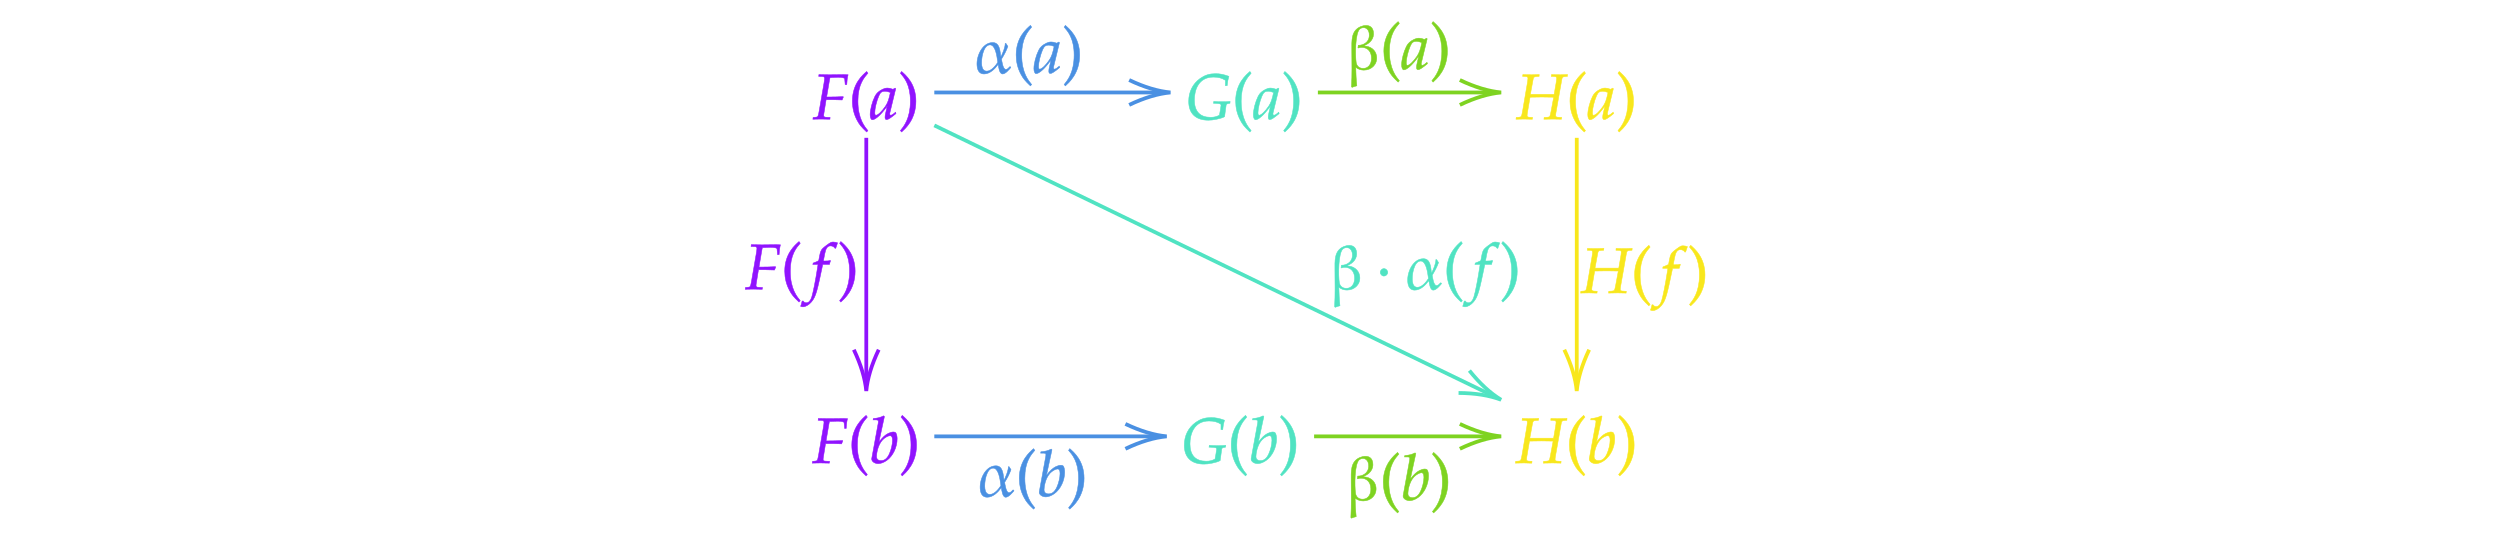
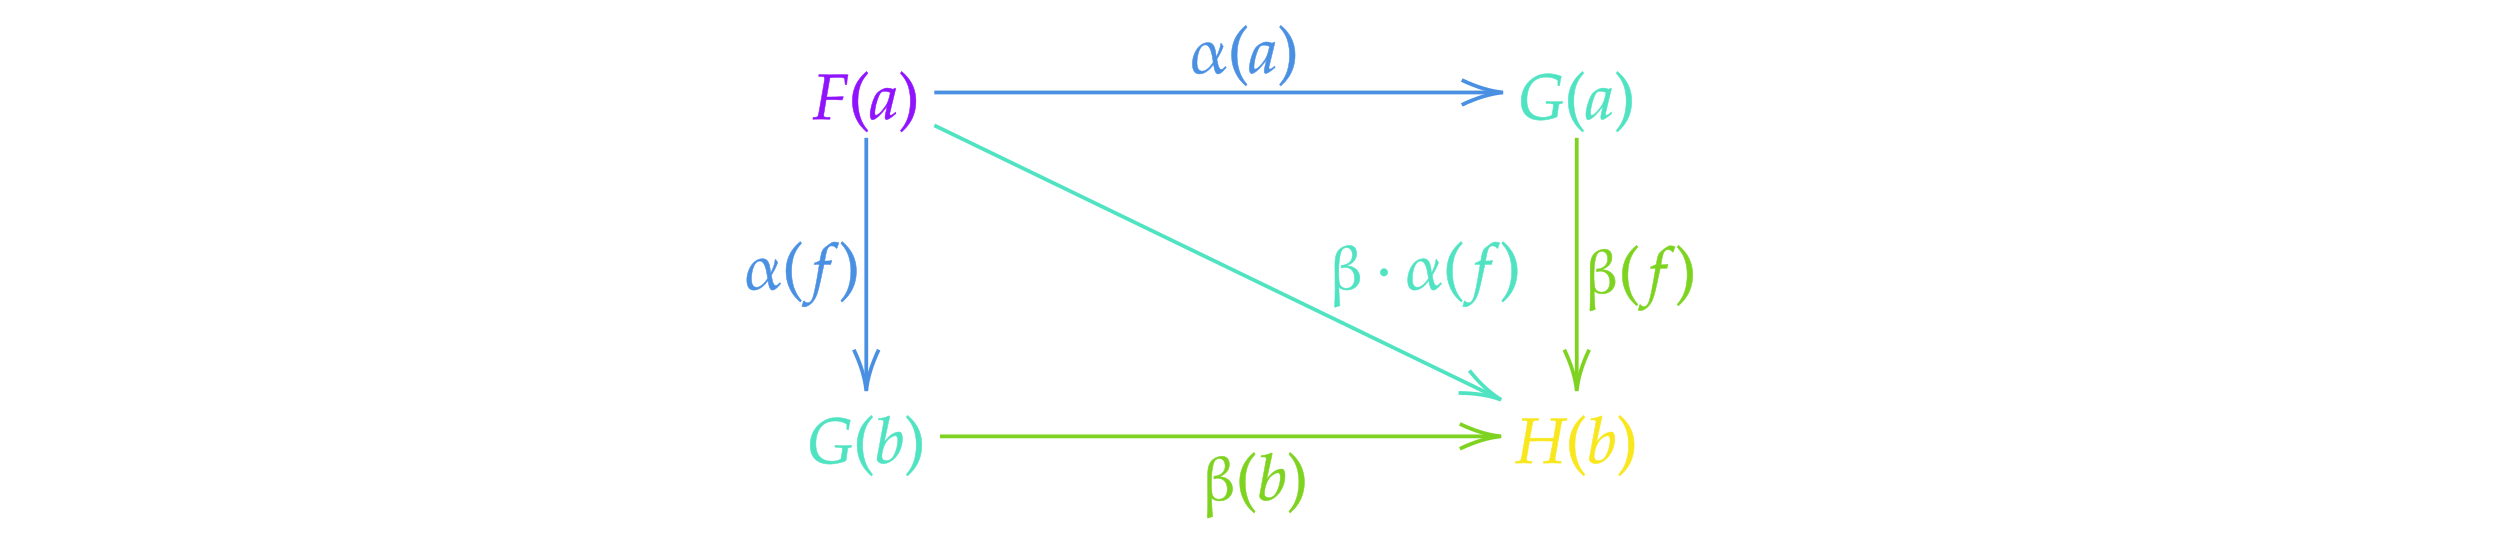
<svg xmlns="http://www.w3.org/2000/svg" x="0" y="0" width="661.533" height="141.8" style="         width:661.533px;         height:141.8px;         background: transparent;         fill: none; ">
  <svg class="role-diagram-draw-area">
    <g class="shapes-region" style="stroke: black; fill: none;">
      <g />
    </g>
    <g>
      <g class="connection-group">
        <g class="arrow-line">
-           <path class="connection real" stroke-dasharray="" d="  M229.23,36.47 L229.23,101.47" style="stroke: rgb(144, 19, 254); stroke-opacity: 1; stroke-width: 1px; fill: none; fill-opacity: 1;" />
-           <g stroke="rgb(144,19,254)" stroke-opacity="1" transform="matrix(-1.8369701987210297e-16,-1,1,-1.8369701987210297e-16,229.225,103.4667)" style="stroke: rgb(144, 19, 254); stroke-width: 1px;">
-             <path d=" M10.93,-3.29 Q4.96,-0.45 0,0 Q4.96,0.45 10.93,3.29" />
-           </g>
-         </g>
-       </g>
-       <g class="connection-group">
-         <g class="arrow-line">
-           <path class="connection real" stroke-dasharray="" d="  M247.23,24.47 L307.73,24.47" style="stroke: rgb(74, 144, 226); stroke-opacity: 1; stroke-width: 1px; fill: none; fill-opacity: 1;" />
-           <g stroke="rgb(74,144,226)" stroke-opacity="1" transform="matrix(-1,1.2246467991473532e-16,-1.2246467991473532e-16,-1,309.725,24.46666)" style="stroke: rgb(74, 144, 226); stroke-width: 1px;">
-             <path d=" M10.93,-3.29 Q4.96,-0.45 0,0 Q4.96,0.45 10.93,3.29" />
-           </g>
-         </g>
-       </g>
-       <g class="connection-group">
-         <g class="arrow-line">
-           <path class="connection real" stroke-dasharray="" d="  M247.23,115.47 L306.73,115.47" style="stroke: rgb(74, 144, 226); stroke-opacity: 1; stroke-width: 1px; fill: none; fill-opacity: 1;" />
-           <g stroke="rgb(74,144,226)" stroke-opacity="1" transform="matrix(-1,1.2246467991473532e-16,-1.2246467991473532e-16,-1,308.725,115.4667)" style="stroke: rgb(74, 144, 226); stroke-width: 1px;">
-             <path d=" M10.93,-3.29 Q4.96,-0.45 0,0 Q4.96,0.45 10.93,3.29" />
-           </g>
-         </g>
-       </g>
-       <g class="connection-group">
-         <g class="arrow-line">
-           <path class="connection real" stroke-dasharray="" d="  M417.23,36.47 L417.23,101.47" style="stroke: rgb(248, 231, 28); stroke-opacity: 1; stroke-width: 1px; fill: none; fill-opacity: 1;" />
-           <g stroke="rgb(248,231,28)" stroke-opacity="1" transform="matrix(-1.8369701987210297e-16,-1,1,-1.8369701987210297e-16,417.225,103.4667)" style="stroke: rgb(248, 231, 28); stroke-width: 1px;">
-             <path d=" M10.93,-3.29 Q4.96,-0.45 0,0 Q4.96,0.45 10.93,3.29" />
-           </g>
-         </g>
-       </g>
-       <g class="connection-group">
-         <g class="arrow-line">
-           <path class="connection real" stroke-dasharray="" d="  M348.73,24.47 L395.23,24.47" style="stroke: rgb(126, 211, 33); stroke-opacity: 1; stroke-width: 1px; fill: none; fill-opacity: 1;" />
-           <g stroke="rgb(126,211,33)" stroke-opacity="1" transform="matrix(-1,1.2246467991473532e-16,-1.2246467991473532e-16,-1,397.225,24.46666)" style="stroke: rgb(126, 211, 33); stroke-width: 1px;">
-             <path d=" M10.93,-3.29 Q4.96,-0.45 0,0 Q4.96,0.45 10.93,3.29" />
-           </g>
-         </g>
-       </g>
-       <g class="connection-group">
-         <g class="arrow-line">
-           <path class="connection real" stroke-dasharray="" d="  M347.73,115.47 L395.23,115.47" style="stroke: rgb(126, 211, 33); stroke-opacity: 1; stroke-width: 1px; fill: none; fill-opacity: 1;" />
+           <path class="connection real" stroke-dasharray="" d="  M247.23,24.47 L395.73,24.47" style="stroke: rgb(74, 144, 226); stroke-opacity: 1; stroke-width: 1px; fill: none; fill-opacity: 1;" />
+           <g stroke="rgb(74,144,226)" stroke-opacity="1" transform="matrix(-1,1.2246467991473532e-16,-1.2246467991473532e-16,-1,397.725,24.46666)" style="stroke: rgb(74, 144, 226); stroke-width: 1px;">
+             <path d=" M10.93,-3.29 Q4.96,-0.45 0,0 Q4.96,0.45 10.93,3.29" />
+           </g>
+         </g>
+       </g>
+       <g class="connection-group">
+         <g class="arrow-line">
+           <path class="connection real" stroke-dasharray="" d="  M248.73,115.47 L395.23,115.47" style="stroke: rgb(126, 211, 33); stroke-opacity: 1; stroke-width: 1px; fill: none; fill-opacity: 1;" />
          <g stroke="rgb(126,211,33)" stroke-opacity="1" transform="matrix(-1,1.2246467991473532e-16,-1.2246467991473532e-16,-1,397.225,115.4667)" style="stroke: rgb(126, 211, 33); stroke-width: 1px;">
            <path d=" M10.93,-3.29 Q4.96,-0.45 0,0 Q4.96,0.45 10.93,3.29" />
          </g>
        </g>
      </g>
      <g class="connection-group">
        <g class="arrow-line">
          <path class="connection real" stroke-dasharray="" d="  M247.23,33.18 L395.42,104.91" style="stroke: rgb(80, 227, 194); stroke-opacity: 1; stroke-width: 1px; fill: none; fill-opacity: 1;" />
          <g stroke="rgb(80,227,194)" stroke-opacity="1" transform="matrix(-0.9000908,-0.4357024,0.4357024,-0.9000908,397.225,105.7858)" style="stroke: rgb(80, 227, 194); stroke-width: 1px;">
+             <path d=" M10.93,-3.29 Q4.96,-0.45 0,0 Q4.96,0.45 10.93,3.29" />
+           </g>
+         </g>
+       </g>
+       <g class="connection-group">
+         <g class="arrow-line">
+           <path class="connection real" stroke-dasharray="" d="  M229.23,36.47 L229.23,101.47" style="stroke: rgb(74, 144, 226); stroke-width: 1px; fill: none; fill-opacity: 1; stroke-opacity: 1;" />
+           <g stroke="rgb(74,144,226)" transform="matrix(-1.8369701987210297e-16,-1,1,-1.8369701987210297e-16,229.225,103.4667)" style="stroke: rgb(74, 144, 226); stroke-width: 1px;" stroke-opacity="1">
+             <path d=" M10.93,-3.29 Q4.96,-0.45 0,0 Q4.96,0.45 10.93,3.29" />
+           </g>
+         </g>
+       </g>
+       <g class="connection-group">
+         <g class="arrow-line">
+           <path class="connection real" stroke-dasharray="" d="  M417.23,36.47 L417.23,101.47" style="stroke: rgb(126, 211, 33); stroke-width: 1px; fill: none; fill-opacity: 1; stroke-opacity: 1;" />
+           <g stroke="rgb(126,211,33)" transform="matrix(-1.8369701987210297e-16,-1,1,-1.8369701987210297e-16,417.225,103.4667)" style="stroke: rgb(126, 211, 33); stroke-width: 1px;" stroke-opacity="1">
            <path d=" M10.93,-3.29 Q4.96,-0.45 0,0 Q4.96,0.45 10.93,3.29" />
          </g>
        </g>
      </g>
    </g>
    <g />
    <g />
  </svg>
  <svg width="660" height="140.267" style="width:660px;height:140.267px;font-family:Asana-Math, Asana;background:transparent;">
    <g>
      <g>
        <g>
-           <g transform="matrix(1,0,0,1,258.6,131.3)">
-             <path transform="matrix(0.017,0,0,-0.017,0,0)" d="M562 97L555 97C539 79 520 55 493 55C448 55 432 184 426 216C465 278 500 343 525 413C516 428 506 444 495 459L484 459C482 391 447 315 421 257L414 260C403 337 401 473 289 473C121 473 24 243 48 93C57 33 86 -16 154 -16C246 -16 324 64 372 131L375 128C381 95 392 -16 443 -16C489 -16 545 54 571 84C570 91 567 94 562 97ZM368 164C334 113 268 28 197 28C144 28 126 70 119 115C105 202 138 437 247 437C334 437 355 252 364 192Z" stroke="rgb(74,144,226)" stroke-opacity="1" stroke-width="8" fill="rgb(74,144,226)" fill-opacity="1" />
-           </g>
-         </g>
-         <g>
-           <g transform="matrix(1,0,0,1,268.7,131.0667)">
-             <path transform="matrix(0.017,0,0,-0.017,0,0)" d="M146 266C146 526 243 632 301 700L282 726C225 675 60 542 60 266C60 159 85 58 133 -32C168 -99 200 -138 282 -215L301 -194C255 -137 146 -15 146 266Z" stroke="rgb(74,144,226)" stroke-opacity="1" stroke-width="8" fill="rgb(74,144,226)" fill-opacity="1" />
-           </g>
-         </g>
-         <g>
-           <g transform="matrix(1,0,0,1,274.3666,131.3)">
-             <path transform="matrix(0.017,0,0,-0.017,0,0)" d="M235 722L223 733C171 707 135 698 63 691L59 670L107 670C131 670 141 663 141 646C141 639 140 628 139 622L38 71C37 68 37 64 37 61C37 22 85 -11 140 -11C177 -11 228 8 271 39C367 107 433 244 433 376C433 414 424 453 412 468C405 477 392 482 377 482C353 482 323 474 295 460C244 433 211 403 149 324ZM322 424C348 424 361 401 361 352C361 288 340 202 310 137C277 68 237 36 183 36C137 36 112 59 112 101C112 135 127 276 208 361C241 395 293 424 322 424Z" stroke="rgb(74,144,226)" stroke-opacity="1" stroke-width="8" fill="rgb(74,144,226)" fill-opacity="1" />
-           </g>
-         </g>
-         <g>
-           <g transform="matrix(1,0,0,1,282.2167,131.0667)">
-             <path transform="matrix(0.017,0,0,-0.017,0,0)" d="M51 726L32 700C87 636 187 526 187 266C187 -10 83 -131 32 -194L51 -215C104 -165 273 -23 273 265C273 542 108 675 51 726Z" stroke="rgb(74,144,226)" stroke-opacity="1" stroke-width="8" fill="rgb(74,144,226)" fill-opacity="1" />
-           </g>
-         </g>
-       </g>
-     </g>
-     <g>
-       <g>
-         <g>
          <g transform="matrix(1,0,0,1,215.1,31.5)">
            <path transform="matrix(0.017,0,0,-0.017,0,0)" d="M286 646L392 650C454 650 494 641 495 626L503 537L527 537C530 600 537 651 548 689C526 691 498 692 481 692L440 691L275 689L246 689C221 689 181 690 143 691L94 692L91 664L147 662C171 661 182 652 182 635C182 621 178 589 173 559L98 125C81 33 81 32 40 28L4 25L0 -3L34 -2C74 -1 106 0 127 0C145 0 174 -1 213 -2L265 -3L268 25L204 28C177 29 168 37 168 57C168 63 169 74 170 78L206 301L323 301C350 301 381 300 429 298L455 297L474 342L470 349C389 345 329 343 251 343L214 343L260 614C263 630 264 635 269 646Z" stroke="rgb(144,19,254)" stroke-opacity="1" stroke-width="8" fill="rgb(144,19,254)" fill-opacity="1" />
          </g>
        </g>
        <g>
          <g transform="matrix(1,0,0,1,224.5333,31.26666)">
            <path transform="matrix(0.017,0,0,-0.017,0,0)" d="M146 266C146 526 243 632 301 700L282 726C225 675 60 542 60 266C60 159 85 58 133 -32C168 -99 200 -138 282 -215L301 -194C255 -137 146 -15 146 266Z" stroke="rgb(144,19,254)" stroke-opacity="1" stroke-width="8" fill="rgb(144,19,254)" fill-opacity="1" />
          </g>
        </g>
        <g>
          <g transform="matrix(1,0,0,1,230.1833,31.5)">
            <path transform="matrix(0.017,0,0,-0.017,0,0)" d="M271 204L242 77C238 60 236 42 236 26C236 4 245 -9 260 -9C283 -9 324 17 406 85L399 106C375 86 346 59 324 59C315 59 309 68 309 82C309 87 309 90 310 93L402 472L392 481L359 463C318 478 301 482 274 482C246 482 226 477 199 464C137 433 104 403 79 354C35 265 4 145 4 67C4 23 19 -11 38 -11C75 -11 155 41 271 204ZM319 414C297 305 278 253 244 201C187 117 126 59 94 59C82 59 76 72 76 99C76 163 104 280 139 360C163 415 186 433 234 433C257 433 275 429 319 414Z" stroke="rgb(144,19,254)" stroke-opacity="1" stroke-width="8" fill="rgb(144,19,254)" fill-opacity="1" />
          </g>
        </g>
        <g>
          <g transform="matrix(1,0,0,1,237.7167,31.26666)">
            <path transform="matrix(0.017,0,0,-0.017,0,0)" d="M51 726L32 700C87 636 187 526 187 266C187 -10 83 -131 32 -194L51 -215C104 -165 273 -23 273 265C273 542 108 675 51 726Z" stroke="rgb(144,19,254)" stroke-opacity="1" stroke-width="8" fill="rgb(144,19,254)" fill-opacity="1" />
          </g>
        </g>
      </g>
    </g>
    <g>
      <g>
        <g>
-           <g transform="matrix(1,0,0,1,214.95,122.5)">
-             <path transform="matrix(0.017,0,0,-0.017,0,0)" d="M286 646L392 650C454 650 494 641 495 626L503 537L527 537C530 600 537 651 548 689C526 691 498 692 481 692L440 691L275 689L246 689C221 689 181 690 143 691L94 692L91 664L147 662C171 661 182 652 182 635C182 621 178 589 173 559L98 125C81 33 81 32 40 28L4 25L0 -3L34 -2C74 -1 106 0 127 0C145 0 174 -1 213 -2L265 -3L268 25L204 28C177 29 168 37 168 57C168 63 169 74 170 78L206 301L323 301C350 301 381 300 429 298L455 297L474 342L470 349C389 345 329 343 251 343L214 343L260 614C263 630 264 635 269 646Z" stroke="rgb(144,19,254)" stroke-opacity="1" stroke-width="8" fill="rgb(144,19,254)" fill-opacity="1" />
-           </g>
-         </g>
-         <g>
-           <g transform="matrix(1,0,0,1,224.3834,122.2667)">
-             <path transform="matrix(0.017,0,0,-0.017,0,0)" d="M146 266C146 526 243 632 301 700L282 726C225 675 60 542 60 266C60 159 85 58 133 -32C168 -99 200 -138 282 -215L301 -194C255 -137 146 -15 146 266Z" stroke="rgb(144,19,254)" stroke-opacity="1" stroke-width="8" fill="rgb(144,19,254)" fill-opacity="1" />
-           </g>
-         </g>
-         <g>
-           <g transform="matrix(1,0,0,1,230.0333,122.5)">
-             <path transform="matrix(0.017,0,0,-0.017,0,0)" d="M235 722L223 733C171 707 135 698 63 691L59 670L107 670C131 670 141 663 141 646C141 639 140 628 139 622L38 71C37 68 37 64 37 61C37 22 85 -11 140 -11C177 -11 228 8 271 39C367 107 433 244 433 376C433 414 424 453 412 468C405 477 392 482 377 482C353 482 323 474 295 460C244 433 211 403 149 324ZM322 424C348 424 361 401 361 352C361 288 340 202 310 137C277 68 237 36 183 36C137 36 112 59 112 101C112 135 127 276 208 361C241 395 293 424 322 424Z" stroke="rgb(144,19,254)" stroke-opacity="1" stroke-width="8" fill="rgb(144,19,254)" fill-opacity="1" />
-           </g>
-         </g>
-         <g>
-           <g transform="matrix(1,0,0,1,237.8834,122.2667)">
-             <path transform="matrix(0.017,0,0,-0.017,0,0)" d="M51 726L32 700C87 636 187 526 187 266C187 -10 83 -131 32 -194L51 -215C104 -165 273 -23 273 265C273 542 108 675 51 726Z" stroke="rgb(144,19,254)" stroke-opacity="1" stroke-width="8" fill="rgb(144,19,254)" fill-opacity="1" />
-           </g>
-         </g>
-       </g>
-     </g>
-     <g>
-       <g>
-         <g>
-           <g transform="matrix(1,0,0,1,197.2,76.5)">
-             <path transform="matrix(0.017,0,0,-0.017,0,0)" d="M286 646L392 650C454 650 494 641 495 626L503 537L527 537C530 600 537 651 548 689C526 691 498 692 481 692L440 691L275 689L246 689C221 689 181 690 143 691L94 692L91 664L147 662C171 661 182 652 182 635C182 621 178 589 173 559L98 125C81 33 81 32 40 28L4 25L0 -3L34 -2C74 -1 106 0 127 0C145 0 174 -1 213 -2L265 -3L268 25L204 28C177 29 168 37 168 57C168 63 169 74 170 78L206 301L323 301C350 301 381 300 429 298L455 297L474 342L470 349C389 345 329 343 251 343L214 343L260 614C263 630 264 635 269 646Z" stroke="rgb(144,19,254)" stroke-opacity="1" stroke-width="8" fill="rgb(144,19,254)" fill-opacity="1" />
-           </g>
-         </g>
-         <g>
-           <g transform="matrix(1,0,0,1,206.6334,76.26666)">
-             <path transform="matrix(0.017,0,0,-0.017,0,0)" d="M146 266C146 526 243 632 301 700L282 726C225 675 60 542 60 266C60 159 85 58 133 -32C168 -99 200 -138 282 -215L301 -194C255 -137 146 -15 146 266Z" stroke="rgb(144,19,254)" stroke-opacity="1" stroke-width="8" fill="rgb(144,19,254)" fill-opacity="1" />
-           </g>
-         </g>
-         <g>
-           <g transform="matrix(1,0,0,1,212.2833,76.5)">
-             <path transform="matrix(0.017,0,0,-0.017,0,0)" d="M345 437L329 437L350 549C366 635 394 673 440 673C470 673 497 658 512 634L522 638C527 654 537 685 545 705L550 720C534 727 503 733 480 733C469 733 453 730 445 726C421 715 339 654 316 630C294 608 282 578 271 521L256 442C215 422 195 414 170 405L165 383L246 383L237 327C207 132 170 -54 148 -123C130 -182 100 -213 64 -213C41 -213 30 -206 12 -184L-2 -188C-6 -211 -20 -259 -25 -268C-16 -273 -1 -276 10 -276C51 -276 105 -245 144 -198C215 -114 235 -18 319 383L423 383C427 402 434 425 440 439L436 446C407 439 408 437 345 437Z" stroke="rgb(144,19,254)" stroke-opacity="1" stroke-width="8" fill="rgb(144,19,254)" fill-opacity="1" />
-           </g>
-         </g>
-         <g>
-           <g transform="matrix(1,0,0,1,221.6334,76.26666)">
-             <path transform="matrix(0.017,0,0,-0.017,0,0)" d="M51 726L32 700C87 636 187 526 187 266C187 -10 83 -131 32 -194L51 -215C104 -165 273 -23 273 265C273 542 108 675 51 726Z" stroke="rgb(144,19,254)" stroke-opacity="1" stroke-width="8" fill="rgb(144,19,254)" fill-opacity="1" />
-           </g>
-         </g>
-       </g>
-     </g>
-     <g>
-       <g>
-         <g>
-           <g transform="matrix(1,0,0,1,313.7,31.5)">
+           <g transform="matrix(1,0,0,1,401.6833,31.5)">
            <path transform="matrix(0.017,0,0,-0.017,0,0)" d="M434 653C511 653 565 639 621 603L621 519L648 519C653 576 661 619 675 665C592 695 535 706 466 706C374 706 301 683 229 632C112 548 50 424 50 274C50 87 159 -18 355 -18C412 -21 559 6 608 37C628 193 632 216 633 219C635 228 647 238 660 240L692 246L694 274C655 270 620 269 569 269C518 269 482 270 440 274L435 246L469 244C544 240 553 236 553 212C553 197 533 84 528 60C483 36 444 27 390 27C224 27 138 120 138 297C138 443 197 653 434 653Z" stroke="rgb(80,227,194)" stroke-opacity="1" stroke-width="8" fill="rgb(80,227,194)" fill-opacity="1" />
          </g>
        </g>
        <g>
-           <g transform="matrix(1,0,0,1,325.95,31.26666)">
+           <g transform="matrix(1,0,0,1,413.95,31.26666)">
            <path transform="matrix(0.017,0,0,-0.017,0,0)" d="M146 266C146 526 243 632 301 700L282 726C225 675 60 542 60 266C60 159 85 58 133 -32C168 -99 200 -138 282 -215L301 -194C255 -137 146 -15 146 266Z" stroke="rgb(80,227,194)" stroke-opacity="1" stroke-width="8" fill="rgb(80,227,194)" fill-opacity="1" />
          </g>
        </g>
        <g>
-           <g transform="matrix(1,0,0,1,331.5833,31.5)">
+           <g transform="matrix(1,0,0,1,419.5833,31.5)">
            <path transform="matrix(0.017,0,0,-0.017,0,0)" d="M271 204L242 77C238 60 236 42 236 26C236 4 245 -9 260 -9C283 -9 324 17 406 85L399 106C375 86 346 59 324 59C315 59 309 68 309 82C309 87 309 90 310 93L402 472L392 481L359 463C318 478 301 482 274 482C246 482 226 477 199 464C137 433 104 403 79 354C35 265 4 145 4 67C4 23 19 -11 38 -11C75 -11 155 41 271 204ZM319 414C297 305 278 253 244 201C187 117 126 59 94 59C82 59 76 72 76 99C76 163 104 280 139 360C163 415 186 433 234 433C257 433 275 429 319 414Z" stroke="rgb(80,227,194)" stroke-opacity="1" stroke-width="8" fill="rgb(80,227,194)" fill-opacity="1" />
          </g>
        </g>
        <g>
-           <g transform="matrix(1,0,0,1,339.1334,31.26666)">
+           <g transform="matrix(1,0,0,1,427.1334,31.26666)">
            <path transform="matrix(0.017,0,0,-0.017,0,0)" d="M51 726L32 700C87 636 187 526 187 266C187 -10 83 -131 32 -194L51 -215C104 -165 273 -23 273 265C273 542 108 675 51 726Z" stroke="rgb(80,227,194)" stroke-opacity="1" stroke-width="8" fill="rgb(80,227,194)" fill-opacity="1" />
          </g>
        </g>
      </g>
    </g>
    <g>
      <g>
        <g>
-           <g transform="matrix(1,0,0,1,312.5333,122.5)">
+           <g transform="matrix(1,0,0,1,213.5333,122.5)">
            <path transform="matrix(0.017,0,0,-0.017,0,0)" d="M434 653C511 653 565 639 621 603L621 519L648 519C653 576 661 619 675 665C592 695 535 706 466 706C374 706 301 683 229 632C112 548 50 424 50 274C50 87 159 -18 355 -18C412 -21 559 6 608 37C628 193 632 216 633 219C635 228 647 238 660 240L692 246L694 274C655 270 620 269 569 269C518 269 482 270 440 274L435 246L469 244C544 240 553 236 553 212C553 197 533 84 528 60C483 36 444 27 390 27C224 27 138 120 138 297C138 443 197 653 434 653Z" stroke="rgb(80,227,194)" stroke-opacity="1" stroke-width="8" fill="rgb(80,227,194)" fill-opacity="1" />
          </g>
        </g>
        <g>
-           <g transform="matrix(1,0,0,1,324.7833,122.2667)">
+           <g transform="matrix(1,0,0,1,225.7833,122.2667)">
            <path transform="matrix(0.017,0,0,-0.017,0,0)" d="M146 266C146 526 243 632 301 700L282 726C225 675 60 542 60 266C60 159 85 58 133 -32C168 -99 200 -138 282 -215L301 -194C255 -137 146 -15 146 266Z" stroke="rgb(80,227,194)" stroke-opacity="1" stroke-width="8" fill="rgb(80,227,194)" fill-opacity="1" />
          </g>
        </g>
        <g>
-           <g transform="matrix(1,0,0,1,330.4333,122.5)">
+           <g transform="matrix(1,0,0,1,231.4333,122.5)">
            <path transform="matrix(0.017,0,0,-0.017,0,0)" d="M235 722L223 733C171 707 135 698 63 691L59 670L107 670C131 670 141 663 141 646C141 639 140 628 139 622L38 71C37 68 37 64 37 61C37 22 85 -11 140 -11C177 -11 228 8 271 39C367 107 433 244 433 376C433 414 424 453 412 468C405 477 392 482 377 482C353 482 323 474 295 460C244 433 211 403 149 324ZM322 424C348 424 361 401 361 352C361 288 340 202 310 137C277 68 237 36 183 36C137 36 112 59 112 101C112 135 127 276 208 361C241 395 293 424 322 424Z" stroke="rgb(80,227,194)" stroke-opacity="1" stroke-width="8" fill="rgb(80,227,194)" fill-opacity="1" />
          </g>
        </g>
        <g>
-           <g transform="matrix(1,0,0,1,338.2833,122.2667)">
+           <g transform="matrix(1,0,0,1,239.2833,122.2667)">
            <path transform="matrix(0.017,0,0,-0.017,0,0)" d="M51 726L32 700C87 636 187 526 187 266C187 -10 83 -131 32 -194L51 -215C104 -165 273 -23 273 265C273 542 108 675 51 726Z" stroke="rgb(80,227,194)" stroke-opacity="1" stroke-width="8" fill="rgb(80,227,194)" fill-opacity="1" />
          </g>
        </g>
      </g>
    </g>
    <g>
      <g>
        <g>
-           <g transform="matrix(1,0,0,1,257.7667,19.30002)">
+           <g transform="matrix(1,0,0,1,314.7667,19.29999)">
            <path transform="matrix(0.017,0,0,-0.017,0,0)" d="M562 97L555 97C539 79 520 55 493 55C448 55 432 184 426 216C465 278 500 343 525 413C516 428 506 444 495 459L484 459C482 391 447 315 421 257L414 260C403 337 401 473 289 473C121 473 24 243 48 93C57 33 86 -16 154 -16C246 -16 324 64 372 131L375 128C381 95 392 -16 443 -16C489 -16 545 54 571 84C570 91 567 94 562 97ZM368 164C334 113 268 28 197 28C144 28 126 70 119 115C105 202 138 437 247 437C334 437 355 252 364 192Z" stroke="rgb(74,144,226)" stroke-opacity="1" stroke-width="8" fill="rgb(74,144,226)" fill-opacity="1" />
          </g>
        </g>
        <g>
-           <g transform="matrix(1,0,0,1,267.8666,19.06668)">
+           <g transform="matrix(1,0,0,1,324.8666,19.06665)">
            <path transform="matrix(0.017,0,0,-0.017,0,0)" d="M146 266C146 526 243 632 301 700L282 726C225 675 60 542 60 266C60 159 85 58 133 -32C168 -99 200 -138 282 -215L301 -194C255 -137 146 -15 146 266Z" stroke="rgb(74,144,226)" stroke-opacity="1" stroke-width="8" fill="rgb(74,144,226)" fill-opacity="1" />
          </g>
        </g>
        <g>
-           <g transform="matrix(1,0,0,1,273.5167,19.30002)">
+           <g transform="matrix(1,0,0,1,330.5167,19.29999)">
            <path transform="matrix(0.017,0,0,-0.017,0,0)" d="M271 204L242 77C238 60 236 42 236 26C236 4 245 -9 260 -9C283 -9 324 17 406 85L399 106C375 86 346 59 324 59C315 59 309 68 309 82C309 87 309 90 310 93L402 472L392 481L359 463C318 478 301 482 274 482C246 482 226 477 199 464C137 433 104 403 79 354C35 265 4 145 4 67C4 23 19 -11 38 -11C75 -11 155 41 271 204ZM319 414C297 305 278 253 244 201C187 117 126 59 94 59C82 59 76 72 76 99C76 163 104 280 139 360C163 415 186 433 234 433C257 433 275 429 319 414Z" stroke="rgb(74,144,226)" stroke-opacity="1" stroke-width="8" fill="rgb(74,144,226)" fill-opacity="1" />
          </g>
        </g>
        <g>
-           <g transform="matrix(1,0,0,1,281.05,19.06668)">
+           <g transform="matrix(1,0,0,1,338.05,19.06665)">
            <path transform="matrix(0.017,0,0,-0.017,0,0)" d="M51 726L32 700C87 636 187 526 187 266C187 -10 83 -131 32 -194L51 -215C104 -165 273 -23 273 265C273 542 108 675 51 726Z" stroke="rgb(74,144,226)" stroke-opacity="1" stroke-width="8" fill="rgb(74,144,226)" fill-opacity="1" />
-           </g>
-         </g>
-       </g>
-     </g>
-     <g>
-       <g>
-         <g>
-           <g transform="matrix(1,0,0,1,401.2,31.5)">
-             <path transform="matrix(0.017,0,0,-0.017,0,0)" d="M221 385L263 613C270 652 277 658 314 661L356 664L359 692L335 692L245 689C229 689 211 689 168 690L104 692L101 664L148 662C172 661 183 653 183 635C183 621 179 590 174 559L100 125C83 33 82 32 42 28L1 25L-3 -3L39 -2C87 -1 110 0 129 0L226 -3L252 -3L255 25L206 28C179 30 170 37 170 58C170 67 171 74 174 93L216 340L277 341C339 342 381 343 400 343C419 343 460 342 523 341L584 340L544 125C535 76 528 48 523 42C519 34 508 30 486 28L436 25L432 -3L488 -2C532 -1 562 0 573 0C589 0 620 -1 663 -2L705 -3L708 25L650 28C624 29 614 37 614 58C614 67 615 76 618 93L710 613C717 652 723 657 761 661L797 664L800 692L784 692L693 689C678 689 657 689 613 690L550 692L547 664L595 662C619 661 630 653 630 635C630 621 626 589 621 559L591 385Z" stroke="rgb(248,231,28)" stroke-opacity="1" stroke-width="8" fill="rgb(248,231,28)" fill-opacity="1" />
-           </g>
-         </g>
-         <g>
-           <g transform="matrix(1,0,0,1,414.4167,31.26666)">
-             <path transform="matrix(0.017,0,0,-0.017,0,0)" d="M146 266C146 526 243 632 301 700L282 726C225 675 60 542 60 266C60 159 85 58 133 -32C168 -99 200 -138 282 -215L301 -194C255 -137 146 -15 146 266Z" stroke="rgb(248,231,28)" stroke-opacity="1" stroke-width="8" fill="rgb(248,231,28)" fill-opacity="1" />
-           </g>
-         </g>
-         <g>
-           <g transform="matrix(1,0,0,1,420.0833,31.5)">
-             <path transform="matrix(0.017,0,0,-0.017,0,0)" d="M271 204L242 77C238 60 236 42 236 26C236 4 245 -9 260 -9C283 -9 324 17 406 85L399 106C375 86 346 59 324 59C315 59 309 68 309 82C309 87 309 90 310 93L402 472L392 481L359 463C318 478 301 482 274 482C246 482 226 477 199 464C137 433 104 403 79 354C35 265 4 145 4 67C4 23 19 -11 38 -11C75 -11 155 41 271 204ZM319 414C297 305 278 253 244 201C187 117 126 59 94 59C82 59 76 72 76 99C76 163 104 280 139 360C163 415 186 433 234 433C257 433 275 429 319 414Z" stroke="rgb(248,231,28)" stroke-opacity="1" stroke-width="8" fill="rgb(248,231,28)" fill-opacity="1" />
-           </g>
-         </g>
-         <g>
-           <g transform="matrix(1,0,0,1,427.6,31.26666)">
-             <path transform="matrix(0.017,0,0,-0.017,0,0)" d="M51 726L32 700C87 636 187 526 187 266C187 -10 83 -131 32 -194L51 -215C104 -165 273 -23 273 265C273 542 108 675 51 726Z" stroke="rgb(248,231,28)" stroke-opacity="1" stroke-width="8" fill="rgb(248,231,28)" fill-opacity="1" />
          </g>
        </g>
      </g>
    </g>
    <g>
      <g>
        <g>
          <g transform="matrix(1,0,0,1,401.05,122.5)">
            <path transform="matrix(0.017,0,0,-0.017,0,0)" d="M221 385L263 613C270 652 277 658 314 661L356 664L359 692L335 692L245 689C229 689 211 689 168 690L104 692L101 664L148 662C172 661 183 653 183 635C183 621 179 590 174 559L100 125C83 33 82 32 42 28L1 25L-3 -3L39 -2C87 -1 110 0 129 0L226 -3L252 -3L255 25L206 28C179 30 170 37 170 58C170 67 171 74 174 93L216 340L277 341C339 342 381 343 400 343C419 343 460 342 523 341L584 340L544 125C535 76 528 48 523 42C519 34 508 30 486 28L436 25L432 -3L488 -2C532 -1 562 0 573 0C589 0 620 -1 663 -2L705 -3L708 25L650 28C624 29 614 37 614 58C614 67 615 76 618 93L710 613C717 652 723 657 761 661L797 664L800 692L784 692L693 689C678 689 657 689 613 690L550 692L547 664L595 662C619 661 630 653 630 635C630 621 626 589 621 559L591 385Z" stroke="rgb(248,231,28)" stroke-opacity="1" stroke-width="8" fill="rgb(248,231,28)" fill-opacity="1" />
          </g>
        </g>
        <g>
          <g transform="matrix(1,0,0,1,414.2667,122.2667)">
            <path transform="matrix(0.017,0,0,-0.017,0,0)" d="M146 266C146 526 243 632 301 700L282 726C225 675 60 542 60 266C60 159 85 58 133 -32C168 -99 200 -138 282 -215L301 -194C255 -137 146 -15 146 266Z" stroke="rgb(248,231,28)" stroke-opacity="1" stroke-width="8" fill="rgb(248,231,28)" fill-opacity="1" />
          </g>
        </g>
        <g>
          <g transform="matrix(1,0,0,1,419.9167,122.5)">
            <path transform="matrix(0.017,0,0,-0.017,0,0)" d="M235 722L223 733C171 707 135 698 63 691L59 670L107 670C131 670 141 663 141 646C141 639 140 628 139 622L38 71C37 68 37 64 37 61C37 22 85 -11 140 -11C177 -11 228 8 271 39C367 107 433 244 433 376C433 414 424 453 412 468C405 477 392 482 377 482C353 482 323 474 295 460C244 433 211 403 149 324ZM322 424C348 424 361 401 361 352C361 288 340 202 310 137C277 68 237 36 183 36C137 36 112 59 112 101C112 135 127 276 208 361C241 395 293 424 322 424Z" stroke="rgb(248,231,28)" stroke-opacity="1" stroke-width="8" fill="rgb(248,231,28)" fill-opacity="1" />
          </g>
        </g>
        <g>
          <g transform="matrix(1,0,0,1,427.7667,122.2667)">
            <path transform="matrix(0.017,0,0,-0.017,0,0)" d="M51 726L32 700C87 636 187 526 187 266C187 -10 83 -131 32 -194L51 -215C104 -165 273 -23 273 265C273 542 108 675 51 726Z" stroke="rgb(248,231,28)" stroke-opacity="1" stroke-width="8" fill="rgb(248,231,28)" fill-opacity="1" />
          </g>
        </g>
      </g>
    </g>
    <g>
      <g>
        <g>
-           <g transform="matrix(1,0,0,1,418.3,77.5)">
-             <path transform="matrix(0.017,0,0,-0.017,0,0)" d="M221 385L263 613C270 652 277 658 314 661L356 664L359 692L335 692L245 689C229 689 211 689 168 690L104 692L101 664L148 662C172 661 183 653 183 635C183 621 179 590 174 559L100 125C83 33 82 32 42 28L1 25L-3 -3L39 -2C87 -1 110 0 129 0L226 -3L252 -3L255 25L206 28C179 30 170 37 170 58C170 67 171 74 174 93L216 340L277 341C339 342 381 343 400 343C419 343 460 342 523 341L584 340L544 125C535 76 528 48 523 42C519 34 508 30 486 28L436 25L432 -3L488 -2C532 -1 562 0 573 0C589 0 620 -1 663 -2L705 -3L708 25L650 28C624 29 614 37 614 58C614 67 615 76 618 93L710 613C717 652 723 657 761 661L797 664L800 692L784 692L693 689C678 689 657 689 613 690L550 692L547 664L595 662C619 661 630 653 630 635C630 621 626 589 621 559L591 385Z" stroke="rgb(248,231,28)" stroke-opacity="1" stroke-width="8" fill="rgb(248,231,28)" fill-opacity="1" />
-           </g>
-         </g>
-         <g>
-           <g transform="matrix(1,0,0,1,431.5167,77.26666)">
-             <path transform="matrix(0.017,0,0,-0.017,0,0)" d="M146 266C146 526 243 632 301 700L282 726C225 675 60 542 60 266C60 159 85 58 133 -32C168 -99 200 -138 282 -215L301 -194C255 -137 146 -15 146 266Z" stroke="rgb(248,231,28)" stroke-opacity="1" stroke-width="8" fill="rgb(248,231,28)" fill-opacity="1" />
-           </g>
-         </g>
-         <g>
-           <g transform="matrix(1,0,0,1,437.1667,77.5)">
-             <path transform="matrix(0.017,0,0,-0.017,0,0)" d="M345 437L329 437L350 549C366 635 394 673 440 673C470 673 497 658 512 634L522 638C527 654 537 685 545 705L550 720C534 727 503 733 480 733C469 733 453 730 445 726C421 715 339 654 316 630C294 608 282 578 271 521L256 442C215 422 195 414 170 405L165 383L246 383L237 327C207 132 170 -54 148 -123C130 -182 100 -213 64 -213C41 -213 30 -206 12 -184L-2 -188C-6 -211 -20 -259 -25 -268C-16 -273 -1 -276 10 -276C51 -276 105 -245 144 -198C215 -114 235 -18 319 383L423 383C427 402 434 425 440 439L436 446C407 439 408 437 345 437Z" stroke="rgb(248,231,28)" stroke-opacity="1" stroke-width="8" fill="rgb(248,231,28)" fill-opacity="1" />
-           </g>
-         </g>
-         <g>
-           <g transform="matrix(1,0,0,1,446.5167,77.26666)">
-             <path transform="matrix(0.017,0,0,-0.017,0,0)" d="M51 726L32 700C87 636 187 526 187 266C187 -10 83 -131 32 -194L51 -215C104 -165 273 -23 273 265C273 542 108 675 51 726Z" stroke="rgb(248,231,28)" stroke-opacity="1" stroke-width="8" fill="rgb(248,231,28)" fill-opacity="1" />
-           </g>
-         </g>
-       </g>
-     </g>
-     <g>
-       <g>
-         <g>
-           <g transform="matrix(1,0,0,1,356.3,132.3)">
+           <g transform="matrix(1,0,0,1,318.3167,132.3)">
            <path transform="matrix(0.017,0,0,-0.017,0,0)" d="M458 205C443 301 360 358 269 360L268 369C355 400 426 479 409 581C399 644 360 680 296 680C265 680 236 673 208 661C58 595 73 439 73 289C74 102 79 -87 68 -273L77 -283C101 -274 125 -265 151 -259C140 -162 137 -66 134 29C172 -2 217 -15 261 -15C382 -15 478 80 458 205ZM376 208C391 115 355 12 249 12C192 12 150 45 141 103C125 205 122 573 202 629C217 640 235 646 254 646C306 646 336 606 343 558C361 446 280 371 174 371C173 359 172 347 168 337L177 329C192 336 207 339 224 339C306 339 363 291 376 208Z" stroke="rgb(126,211,33)" stroke-opacity="1" stroke-width="8" fill="rgb(126,211,33)" fill-opacity="1" />
          </g>
        </g>
        <g>
-           <g transform="matrix(1,0,0,1,365.0167,132.0667)">
+           <g transform="matrix(1,0,0,1,327.0167,132.0667)">
            <path transform="matrix(0.017,0,0,-0.017,0,0)" d="M146 266C146 526 243 632 301 700L282 726C225 675 60 542 60 266C60 159 85 58 133 -32C168 -99 200 -138 282 -215L301 -194C255 -137 146 -15 146 266Z" stroke="rgb(126,211,33)" stroke-opacity="1" stroke-width="8" fill="rgb(126,211,33)" fill-opacity="1" />
          </g>
        </g>
        <g>
-           <g transform="matrix(1,0,0,1,370.65,132.3)">
+           <g transform="matrix(1,0,0,1,332.6667,132.3)">
            <path transform="matrix(0.017,0,0,-0.017,0,0)" d="M235 722L223 733C171 707 135 698 63 691L59 670L107 670C131 670 141 663 141 646C141 639 140 628 139 622L38 71C37 68 37 64 37 61C37 22 85 -11 140 -11C177 -11 228 8 271 39C367 107 433 244 433 376C433 414 424 453 412 468C405 477 392 482 377 482C353 482 323 474 295 460C244 433 211 403 149 324ZM322 424C348 424 361 401 361 352C361 288 340 202 310 137C277 68 237 36 183 36C137 36 112 59 112 101C112 135 127 276 208 361C241 395 293 424 322 424Z" stroke="rgb(126,211,33)" stroke-opacity="1" stroke-width="8" fill="rgb(126,211,33)" fill-opacity="1" />
          </g>
        </g>
        <g>
-           <g transform="matrix(1,0,0,1,378.5,132.0667)">
-             <path transform="matrix(0.017,0,0,-0.017,0,0)" d="M51 726L32 700C87 636 187 526 187 266C187 -10 83 -131 32 -194L51 -215C104 -165 273 -23 273 265C273 542 108 675 51 726Z" stroke="rgb(126,211,33)" stroke-opacity="1" stroke-width="8" fill="rgb(126,211,33)" fill-opacity="1" />
-           </g>
-         </g>
-       </g>
-     </g>
-     <g>
-       <g>
-         <g>
-           <g transform="matrix(1,0,0,1,356.4667,18.30002)">
-             <path transform="matrix(0.017,0,0,-0.017,0,0)" d="M458 205C443 301 360 358 269 360L268 369C355 400 426 479 409 581C399 644 360 680 296 680C265 680 236 673 208 661C58 595 73 439 73 289C74 102 79 -87 68 -273L77 -283C101 -274 125 -265 151 -259C140 -162 137 -66 134 29C172 -2 217 -15 261 -15C382 -15 478 80 458 205ZM376 208C391 115 355 12 249 12C192 12 150 45 141 103C125 205 122 573 202 629C217 640 235 646 254 646C306 646 336 606 343 558C361 446 280 371 174 371C173 359 172 347 168 337L177 329C192 336 207 339 224 339C306 339 363 291 376 208Z" stroke="rgb(126,211,33)" stroke-opacity="1" stroke-width="8" fill="rgb(126,211,33)" fill-opacity="1" />
-           </g>
-         </g>
-         <g>
-           <g transform="matrix(1,0,0,1,365.1667,18.06668)">
-             <path transform="matrix(0.017,0,0,-0.017,0,0)" d="M146 266C146 526 243 632 301 700L282 726C225 675 60 542 60 266C60 159 85 58 133 -32C168 -99 200 -138 282 -215L301 -194C255 -137 146 -15 146 266Z" stroke="rgb(126,211,33)" stroke-opacity="1" stroke-width="8" fill="rgb(126,211,33)" fill-opacity="1" />
-           </g>
-         </g>
-         <g>
-           <g transform="matrix(1,0,0,1,370.8167,18.30002)">
-             <path transform="matrix(0.017,0,0,-0.017,0,0)" d="M271 204L242 77C238 60 236 42 236 26C236 4 245 -9 260 -9C283 -9 324 17 406 85L399 106C375 86 346 59 324 59C315 59 309 68 309 82C309 87 309 90 310 93L402 472L392 481L359 463C318 478 301 482 274 482C246 482 226 477 199 464C137 433 104 403 79 354C35 265 4 145 4 67C4 23 19 -11 38 -11C75 -11 155 41 271 204ZM319 414C297 305 278 253 244 201C187 117 126 59 94 59C82 59 76 72 76 99C76 163 104 280 139 360C163 415 186 433 234 433C257 433 275 429 319 414Z" stroke="rgb(126,211,33)" stroke-opacity="1" stroke-width="8" fill="rgb(126,211,33)" fill-opacity="1" />
-           </g>
-         </g>
-         <g>
-           <g transform="matrix(1,0,0,1,378.35,18.06668)">
+           <g transform="matrix(1,0,0,1,340.5167,132.0667)">
            <path transform="matrix(0.017,0,0,-0.017,0,0)" d="M51 726L32 700C87 636 187 526 187 266C187 -10 83 -131 32 -194L51 -215C104 -165 273 -23 273 265C273 542 108 675 51 726Z" stroke="rgb(126,211,33)" stroke-opacity="1" stroke-width="8" fill="rgb(126,211,33)" fill-opacity="1" />
          </g>
        </g>
      </g>
    </g>
    <g>
      <g>
        <g>
          <g transform="matrix(1,0,0,1,352,76.5)">
            <path transform="matrix(0.017,0,0,-0.017,0,0)" d="M458 205C443 301 360 358 269 360L268 369C355 400 426 479 409 581C399 644 360 680 296 680C265 680 236 673 208 661C58 595 73 439 73 289C74 102 79 -87 68 -273L77 -283C101 -274 125 -265 151 -259C140 -162 137 -66 134 29C172 -2 217 -15 261 -15C382 -15 478 80 458 205ZM376 208C391 115 355 12 249 12C192 12 150 45 141 103C125 205 122 573 202 629C217 640 235 646 254 646C306 646 336 606 343 558C361 446 280 371 174 371C173 359 172 347 168 337L177 329C192 336 207 339 224 339C306 339 363 291 376 208Z" stroke="rgb(80,227,194)" stroke-opacity="1" stroke-width="8" fill="rgb(80,227,194)" fill-opacity="1" />
          </g>
        </g>
        <g>
          <g transform="matrix(1,0,0,1,364.1,76.5)">
            <path transform="matrix(0.017,0,0,-0.017,0,0)" d="M124 319C94 319 67 291 67 261C67 231 94 203 123 203C155 203 183 230 183 260C183 291 155 319 124 319Z" stroke="rgb(80,227,194)" stroke-opacity="1" stroke-width="8" fill="rgb(80,227,194)" fill-opacity="1" />
          </g>
        </g>
        <g>
          <g transform="matrix(1,0,0,1,371.7333,76.5)">
            <path transform="matrix(0.017,0,0,-0.017,0,0)" d="M562 97L555 97C539 79 520 55 493 55C448 55 432 184 426 216C465 278 500 343 525 413C516 428 506 444 495 459L484 459C482 391 447 315 421 257L414 260C403 337 401 473 289 473C121 473 24 243 48 93C57 33 86 -16 154 -16C246 -16 324 64 372 131L375 128C381 95 392 -16 443 -16C489 -16 545 54 571 84C570 91 567 94 562 97ZM368 164C334 113 268 28 197 28C144 28 126 70 119 115C105 202 138 437 247 437C334 437 355 252 364 192Z" stroke="rgb(80,227,194)" stroke-opacity="1" stroke-width="8" fill="rgb(80,227,194)" fill-opacity="1" />
          </g>
        </g>
        <g>
          <g transform="matrix(1,0,0,1,381.8333,76.26666)">
            <path transform="matrix(0.017,0,0,-0.017,0,0)" d="M146 266C146 526 243 632 301 700L282 726C225 675 60 542 60 266C60 159 85 58 133 -32C168 -99 200 -138 282 -215L301 -194C255 -137 146 -15 146 266Z" stroke="rgb(80,227,194)" stroke-opacity="1" stroke-width="8" fill="rgb(80,227,194)" fill-opacity="1" />
          </g>
        </g>
        <g>
          <g transform="matrix(1,0,0,1,387.4833,76.5)">
            <path transform="matrix(0.017,0,0,-0.017,0,0)" d="M345 437L329 437L350 549C366 635 394 673 440 673C470 673 497 658 512 634L522 638C527 654 537 685 545 705L550 720C534 727 503 733 480 733C469 733 453 730 445 726C421 715 339 654 316 630C294 608 282 578 271 521L256 442C215 422 195 414 170 405L165 383L246 383L237 327C207 132 170 -54 148 -123C130 -182 100 -213 64 -213C41 -213 30 -206 12 -184L-2 -188C-6 -211 -20 -259 -25 -268C-16 -273 -1 -276 10 -276C51 -276 105 -245 144 -198C215 -114 235 -18 319 383L423 383C427 402 434 425 440 439L436 446C407 439 408 437 345 437Z" stroke="rgb(80,227,194)" stroke-opacity="1" stroke-width="8" fill="rgb(80,227,194)" fill-opacity="1" />
          </g>
        </g>
        <g>
          <g transform="matrix(1,0,0,1,396.8333,76.26666)">
            <path transform="matrix(0.017,0,0,-0.017,0,0)" d="M51 726L32 700C87 636 187 526 187 266C187 -10 83 -131 32 -194L51 -215C104 -165 273 -23 273 265C273 542 108 675 51 726Z" stroke="rgb(80,227,194)" stroke-opacity="1" stroke-width="8" fill="rgb(80,227,194)" fill-opacity="1" />
          </g>
        </g>
      </g>
    </g>
+     <g>
+       <g>
+         <g>
+           <g transform="matrix(1,0,0,1,419.55,77.5)">
+             <path transform="matrix(0.017,0,0,-0.017,0,0)" d="M458 205C443 301 360 358 269 360L268 369C355 400 426 479 409 581C399 644 360 680 296 680C265 680 236 673 208 661C58 595 73 439 73 289C74 102 79 -87 68 -273L77 -283C101 -274 125 -265 151 -259C140 -162 137 -66 134 29C172 -2 217 -15 261 -15C382 -15 478 80 458 205ZM376 208C391 115 355 12 249 12C192 12 150 45 141 103C125 205 122 573 202 629C217 640 235 646 254 646C306 646 336 606 343 558C361 446 280 371 174 371C173 359 172 347 168 337L177 329C192 336 207 339 224 339C306 339 363 291 376 208Z" stroke="rgb(126,211,33)" stroke-opacity="1" stroke-width="8" fill="rgb(126,211,33)" fill-opacity="1" />
+           </g>
+         </g>
+         <g>
+           <g transform="matrix(1,0,0,1,428.2667,77.26666)">
+             <path transform="matrix(0.017,0,0,-0.017,0,0)" d="M146 266C146 526 243 632 301 700L282 726C225 675 60 542 60 266C60 159 85 58 133 -32C168 -99 200 -138 282 -215L301 -194C255 -137 146 -15 146 266Z" stroke="rgb(126,211,33)" stroke-opacity="1" stroke-width="8" fill="rgb(126,211,33)" fill-opacity="1" />
+           </g>
+         </g>
+         <g>
+           <g transform="matrix(1,0,0,1,433.9,77.5)">
+             <path transform="matrix(0.017,0,0,-0.017,0,0)" d="M345 437L329 437L350 549C366 635 394 673 440 673C470 673 497 658 512 634L522 638C527 654 537 685 545 705L550 720C534 727 503 733 480 733C469 733 453 730 445 726C421 715 339 654 316 630C294 608 282 578 271 521L256 442C215 422 195 414 170 405L165 383L246 383L237 327C207 132 170 -54 148 -123C130 -182 100 -213 64 -213C41 -213 30 -206 12 -184L-2 -188C-6 -211 -20 -259 -25 -268C-16 -273 -1 -276 10 -276C51 -276 105 -245 144 -198C215 -114 235 -18 319 383L423 383C427 402 434 425 440 439L436 446C407 439 408 437 345 437Z" stroke="rgb(126,211,33)" stroke-opacity="1" stroke-width="8" fill="rgb(126,211,33)" fill-opacity="1" />
+           </g>
+         </g>
+         <g>
+           <g transform="matrix(1,0,0,1,443.2667,77.26666)">
+             <path transform="matrix(0.017,0,0,-0.017,0,0)" d="M51 726L32 700C87 636 187 526 187 266C187 -10 83 -131 32 -194L51 -215C104 -165 273 -23 273 265C273 542 108 675 51 726Z" stroke="rgb(126,211,33)" stroke-opacity="1" stroke-width="8" fill="rgb(126,211,33)" fill-opacity="1" />
+           </g>
+         </g>
+       </g>
+     </g>
+     <g>
+       <g>
+         <g>
+           <g transform="matrix(1,0,0,1,196.8666,76.5)">
+             <path transform="matrix(0.017,0,0,-0.017,0,0)" d="M562 97L555 97C539 79 520 55 493 55C448 55 432 184 426 216C465 278 500 343 525 413C516 428 506 444 495 459L484 459C482 391 447 315 421 257L414 260C403 337 401 473 289 473C121 473 24 243 48 93C57 33 86 -16 154 -16C246 -16 324 64 372 131L375 128C381 95 392 -16 443 -16C489 -16 545 54 571 84C570 91 567 94 562 97ZM368 164C334 113 268 28 197 28C144 28 126 70 119 115C105 202 138 437 247 437C334 437 355 252 364 192Z" stroke="rgb(74,144,226)" stroke-opacity="1" stroke-width="8" fill="rgb(74,144,226)" fill-opacity="1" />
+           </g>
+         </g>
+         <g>
+           <g transform="matrix(1,0,0,1,206.9667,76.26666)">
+             <path transform="matrix(0.017,0,0,-0.017,0,0)" d="M146 266C146 526 243 632 301 700L282 726C225 675 60 542 60 266C60 159 85 58 133 -32C168 -99 200 -138 282 -215L301 -194C255 -137 146 -15 146 266Z" stroke="rgb(74,144,226)" stroke-opacity="1" stroke-width="8" fill="rgb(74,144,226)" fill-opacity="1" />
+           </g>
+         </g>
+         <g>
+           <g transform="matrix(1,0,0,1,212.6166,76.5)">
+             <path transform="matrix(0.017,0,0,-0.017,0,0)" d="M345 437L329 437L350 549C366 635 394 673 440 673C470 673 497 658 512 634L522 638C527 654 537 685 545 705L550 720C534 727 503 733 480 733C469 733 453 730 445 726C421 715 339 654 316 630C294 608 282 578 271 521L256 442C215 422 195 414 170 405L165 383L246 383L237 327C207 132 170 -54 148 -123C130 -182 100 -213 64 -213C41 -213 30 -206 12 -184L-2 -188C-6 -211 -20 -259 -25 -268C-16 -273 -1 -276 10 -276C51 -276 105 -245 144 -198C215 -114 235 -18 319 383L423 383C427 402 434 425 440 439L436 446C407 439 408 437 345 437Z" stroke="rgb(74,144,226)" stroke-opacity="1" stroke-width="8" fill="rgb(74,144,226)" fill-opacity="1" />
+           </g>
+         </g>
+         <g>
+           <g transform="matrix(1,0,0,1,221.9667,76.26666)">
+             <path transform="matrix(0.017,0,0,-0.017,0,0)" d="M51 726L32 700C87 636 187 526 187 266C187 -10 83 -131 32 -194L51 -215C104 -165 273 -23 273 265C273 542 108 675 51 726Z" stroke="rgb(74,144,226)" stroke-opacity="1" stroke-width="8" fill="rgb(74,144,226)" fill-opacity="1" />
+           </g>
+         </g>
+       </g>
+     </g>
  </svg>
</svg>
